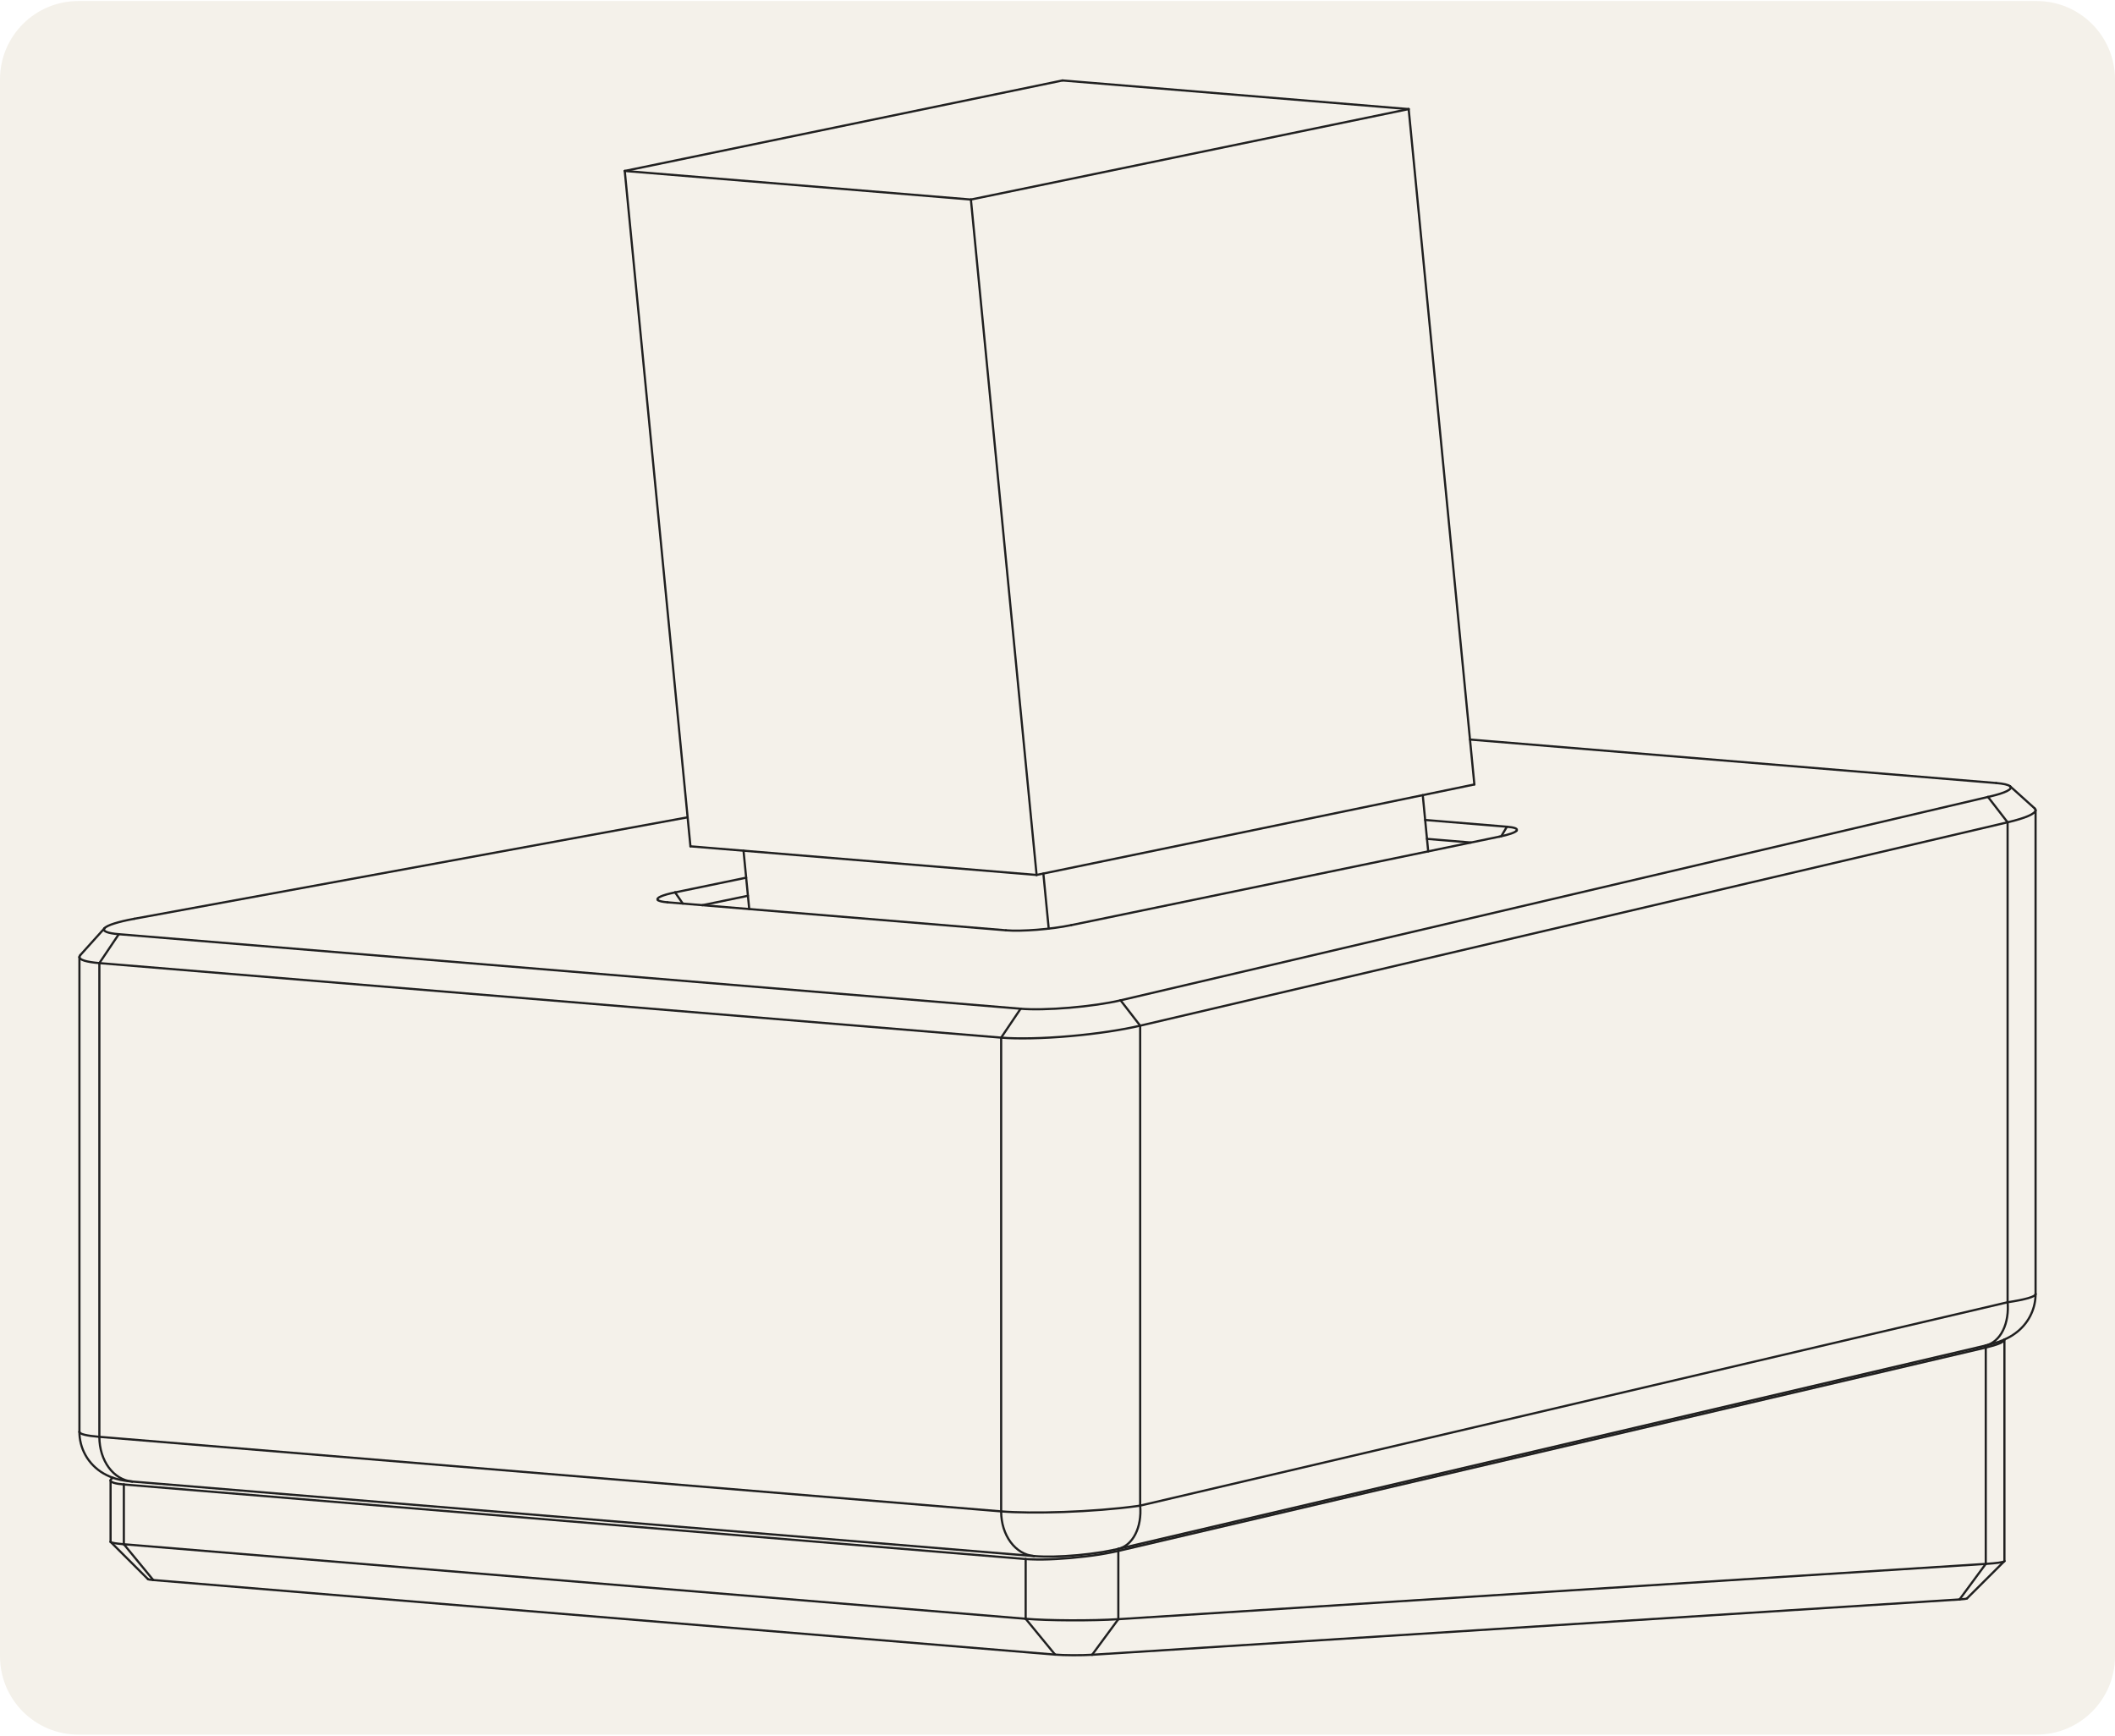
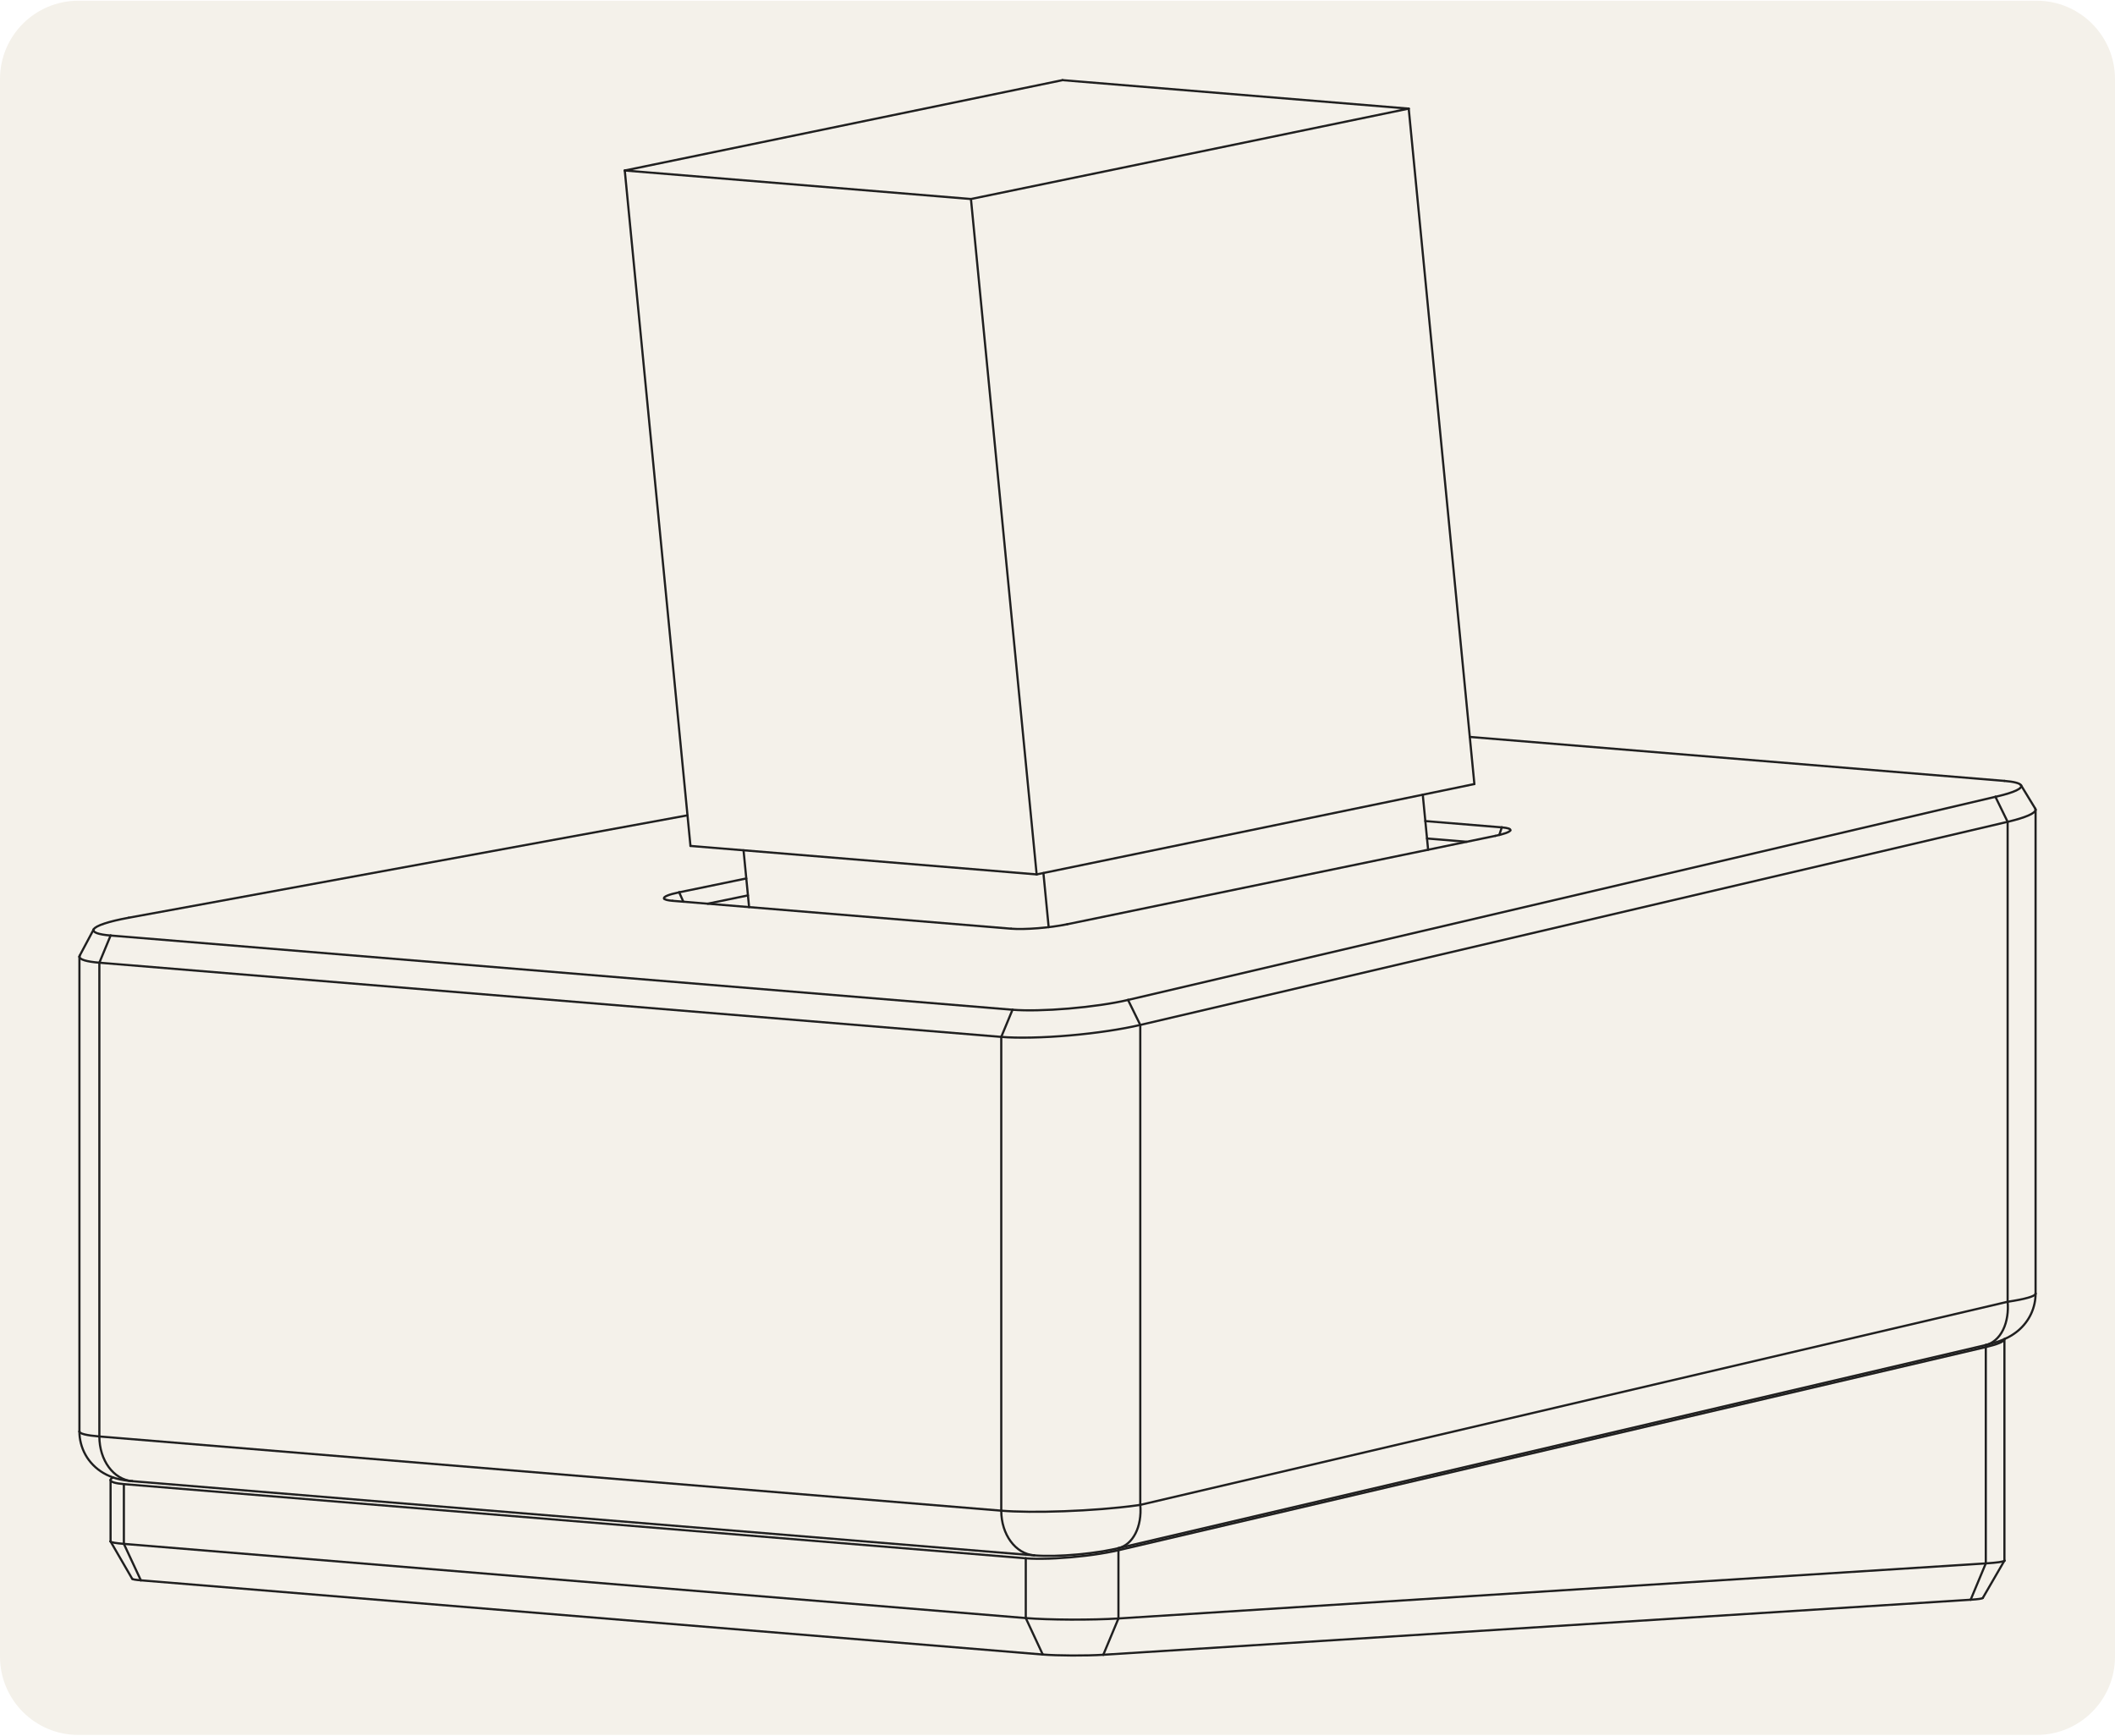
- <svg xmlns="http://www.w3.org/2000/svg" width="407px" height="334px" viewBox="-34.593 -32.857 67.9 55.655" version="1.1">
-   <rect x="-34.593" y="-32.857" width="67.9" height="55.655" rx="2.515" fill="#f4f1ea" />
+ <svg xmlns="http://www.w3.org/2000/svg" width="407px" height="334px" viewBox="-34.616 -32.781 67.901 55.676" version="1.1">
+   <rect x="-34.616" y="-32.781" width="67.901" height="55.676" rx="2.515" fill="#f4f1ea" />
  <g transform="scale(1,-1)" stroke-linecap="round">
    <g fill="none" stroke="rgb(32,32,32)" stroke-width="0.07" id="visible">
-       <line x1="-2.452" y1="-0.422" x2="-31.403" y2="1.971" />
-       <path d="M -31.403,1.971 C -31.815,2.005 -32.046,2.075 -32.043,2.167" />
-       <path d="M -32.043,2.167 Q -32.043,2.195 -32.016,2.226" />
-       <line x1="-1.827" y1="0.506" x2="-30.779" y2="2.899" />
-       <path d="M 2.011,-0.038 C 1.428,-0.175 0.601,-0.301 -0.246,-0.374 C -1.092,-0.449 -1.929,-0.466 -2.452,-0.422" />
-       <path d="M -30.779,2.899 C -31.146,2.928 -31.32,3.001 -31.235,3.093" />
-       <path d="M -31.235,3.093 C -31.152,3.188 -30.796,3.3 -30.282,3.394" />
-       <path d="M 1.382,0.776 C 0.962,0.677 0.353,0.589 -0.256,0.538 C -0.865,0.486 -1.458,0.474 -1.827,0.506" />
-       <line x1="12.6" y1="9.148" x2="29.492" y2="7.752" />
-       <path d="M 29.492,7.752 C 29.73,7.732 29.886,7.696 29.939,7.648" />
-       <path d="M 29.939,7.648 C 30.039,7.562 29.797,7.437 29.298,7.321 C 29.277,7.316 29.254,7.311 29.23,7.305" />
-       <line x1="-30.283" y1="3.394" x2="-12.518" y2="6.651" />
-       <line x1="29.23" y1="7.305" x2="1.382" y2="0.776" />
-       <line x1="-10.638" y1="4.713" x2="-12.92" y2="4.241" />
-       <path d="M -12.92,4.241 A 1.5,0.209 5.556 0,1 -13.469,3.992" />
-       <path d="M -13.469,3.992 A 1.5,0.209 5.556 0,1 -13.165,3.923" />
-       <line x1="-13.165" y1="3.923" x2="-2.299" y2="3.024" />
-       <path d="M -2.299,3.024 A 1.5,0.209 5.556 0,1 -0.202,3.19" />
-       <line x1="-0.202" y1="3.19" x2="13.54" y2="6.03" />
-       <path d="M 13.54,6.03 A 1.5,0.209 5.556 0,1 14.095,6.221" />
-       <path d="M 14.095,6.221 A 1.5,0.209 5.556 0,1 13.785,6.349" />
-       <line x1="13.785" y1="6.349" x2="11.16" y2="6.566" />
-       <line x1="29.859" y1="6.491" x2="2.011" y2="-0.038" />
-       <path d="M 30.727,6.939 Q 30.757,6.912 30.757,6.882" />
-       <path d="M 30.757,6.882 C 30.76,6.77 30.437,6.626 29.859,6.491" />
-       <line x1="-12.045" y1="3.83" x2="-10.582" y2="4.132" />
-       <line x1="11.219" y1="5.959" x2="12.631" y2="5.842" />
-       <line x1="-30.617" y1="-16.686" x2="-1.665" y2="-19.079" />
-       <line x1="-30.617" y1="-14.767" x2="-1.665" y2="-17.161" />
-       <path d="M -1.665,-19.079 A 2.0,0.13 0.0 0,1 1.31,-19.092" />
-       <path d="M -1.665,-17.161 Q -1.586,-17.165 -1.506,-17.17 Q -1.416,-17.173 -1.326,-17.175 Q -1.227,-17.176 -1.129,-17.176 Q -1.022,-17.173 -0.916,-17.171 Q -0.804,-17.166 -0.692,-17.161 Q -0.46,-17.148 -0.221,-17.128 Q 0.02,-17.106 0.258,-17.078 Q 0.375,-17.063 0.492,-17.048 Q 0.604,-17.031 0.717,-17.015 Q 0.823,-16.996 0.93,-16.978 Q 1.029,-16.959 1.129,-16.94 Q 1.219,-16.921 1.31,-16.901" />
-       <line x1="-29.673" y1="-17.835" x2="-0.721" y2="-20.229" />
-       <path d="M 29.158,-10.372 C 29.346,-10.327 29.497,-10.282 29.6,-10.238 C 29.701,-10.194 29.755,-10.152 29.757,-10.114" />
-       <line x1="1.31" y1="-16.901" x2="29.158" y2="-10.372" />
-       <path d="M -30.969,-14.552 Q -31.043,-14.596 -31.043,-14.635" />
-       <path d="M -31.043,-14.635 C -31.044,-14.697 -30.891,-14.745 -30.617,-14.767" />
-       <path d="M -31.043,-16.606 A 2.0,0.13 0.0 0,1 -31.039,-16.614" />
-       <path d="M -31.039,-16.614 A 2.0,0.13 0.0 0,1 -30.617,-16.686" />
-       <path d="M -0.721,-20.229 A 0.8,0.052 0.0 0,1 0.469,-20.234" />
-       <line x1="1.31" y1="-19.092" x2="29.158" y2="-17.317" />
-       <path d="M -29.842,-17.807 A 0.8,0.052 0.0 0,1 -29.673,-17.835" />
-       <path d="M 28.317,-18.458 A 0.8,0.052 0.0 0,1 28.555,-18.425" />
-       <line x1="0.469" y1="-20.234" x2="28.317" y2="-18.458" />
-       <path d="M 29.158,-17.317 A 2.0,0.13 0.0 0,1 29.753,-17.232" />
-       <path d="M 29.753,-17.232 A 2.0,0.13 0.0 0,1 29.757,-17.224" />
-       <line x1="-10.54" y1="3.706" x2="-10.723" y2="5.579" />
-       <line x1="-0.925" y1="3.078" x2="-1.097" y2="4.846" />
-       <line x1="11.258" y1="5.558" x2="11.083" y2="7.363" />
-       <line x1="-12.427" y1="5.72" x2="-14.536" y2="27.402" />
-       <line x1="-14.536" y1="27.402" x2="-0.482" y2="30.307" />
-       <line x1="-1.314" y1="4.801" x2="-3.423" y2="26.484" />
-       <line x1="-3.423" y1="26.484" x2="10.631" y2="29.388" />
-       <line x1="12.74" y1="7.706" x2="10.631" y2="29.388" />
-       <line x1="-1.314" y1="4.801" x2="12.74" y2="7.706" />
-       <line x1="-12.427" y1="5.72" x2="-1.314" y2="4.801" />
-       <line x1="-14.536" y1="27.402" x2="-3.423" y2="26.484" />
-       <line x1="-0.482" y1="30.307" x2="10.631" y2="29.388" />
-       <line x1="-31.403" y1="-13.238" x2="-31.403" y2="1.971" />
-       <line x1="-2.452" y1="-15.631" x2="-31.403" y2="-13.238" />
-       <line x1="-2.452" y1="-15.631" x2="-2.452" y2="-0.422" />
-       <path d="M -31.403,-13.238 C -31.812,-13.204 -32.044,-13.148 -32.043,-13.078" />
-       <path d="M -2.452,-15.631 A 1.5,1.177 -94.726 0,1 -1.395,-17.066" />
-       <path d="M -31.403,-13.238 A 1.5,1.177 -94.726 0,1 -30.347,-14.673" />
-       <path d="M -2.452,-0.422 L -1.827,0.506" />
-       <line x1="-31.403" y1="1.971" x2="-30.779" y2="2.899" />
-       <path d="M 2.011,-15.446 C 1.968,-15.452 1.923,-15.458 1.878,-15.465 C 1.234,-15.554 0.368,-15.621 -0.433,-15.65 C -1.238,-15.679 -1.971,-15.671 -2.452,-15.631" />
-       <line x1="2.011" y1="-15.446" x2="2.011" y2="-0.038" />
-       <path d="M 2.011,-15.446 A 1.5,1.03 -76.805 0,0 1.302,-16.837" />
-       <line x1="2.011" y1="-0.038" x2="1.382" y2="0.776" />
-       <line x1="29.859" y1="-8.917" x2="29.859" y2="6.491" />
-       <line x1="29.859" y1="-8.917" x2="2.011" y2="-15.446" />
-       <path d="M 29.859,-8.917 C 29.887,-9.215 29.845,-9.555 29.712,-9.819 C 29.583,-10.086 29.368,-10.26 29.15,-10.308" />
-       <path d="M 30.757,-8.654 C 30.757,-8.738 30.417,-8.834 29.859,-8.917" />
-       <path d="M 29.859,6.491 L 29.23,7.305" />
-       <line x1="-12.673" y1="3.882" x2="-12.92" y2="4.241" />
-       <line x1="13.603" y1="6.043" x2="13.785" y2="6.349" />
-       <line x1="-1.665" y1="-19.079" x2="-1.665" y2="-17.161" />
-       <line x1="-30.617" y1="-16.686" x2="-30.617" y2="-14.767" />
-       <line x1="1.31" y1="-19.092" x2="1.31" y2="-16.901" />
-       <line x1="-30.617" y1="-16.686" x2="-29.673" y2="-17.835" />
-       <line x1="-1.665" y1="-19.079" x2="-0.721" y2="-20.229" />
-       <line x1="1.31" y1="-19.092" x2="0.469" y2="-20.234" />
-       <line x1="29.158" y1="-17.317" x2="29.158" y2="-10.372" />
-       <line x1="29.158" y1="-17.317" x2="28.317" y2="-18.458" />
-       <line x1="-32.043" y1="-13.078" x2="-32.043" y2="2.167" />
-       <line x1="-1.395" y1="-17.066" x2="-30.347" y2="-14.673" />
-       <path d="M -30.347,-14.673 C -30.429,-14.666 -30.511,-14.657 -30.594,-14.644 C -30.685,-14.63 -30.781,-14.609 -30.88,-14.58 C -31.012,-14.542 -31.143,-14.486 -31.273,-14.411 C -31.514,-14.271 -31.72,-14.061 -31.851,-13.821 C -31.985,-13.581 -32.044,-13.318 -32.043,-13.078" />
-       <path d="M -32.016,2.226 L -31.235,3.093" />
-       <path d="M 1.302,-16.837 C 1.256,-16.847 1.203,-16.86 1.157,-16.869" />
-       <path d="M -1.395,-17.066 C -1.199,-17.081 -0.989,-17.086 -0.764,-17.081 C -0.291,-17.071 0.278,-17.021 0.805,-16.935 C 0.926,-16.915 1.043,-16.893 1.157,-16.869" />
-       <line x1="29.149" y1="-10.308" x2="1.302" y2="-16.837" />
-       <path d="M 30.757,-8.654 C 30.757,-8.863 30.713,-9.086 30.616,-9.295 C 30.521,-9.504 30.373,-9.697 30.192,-9.847 C 30.083,-9.937 29.97,-10.011 29.852,-10.069 C 29.75,-10.12 29.652,-10.161 29.557,-10.193 C 29.421,-10.238 29.285,-10.277 29.149,-10.308" />
-       <path d="M 30.727,6.939 L 29.939,7.648" />
-       <line x1="30.757" y1="-8.654" x2="30.757" y2="6.882" />
-       <line x1="-31.043" y1="-16.606" x2="-31.043" y2="-14.635" />
-       <line x1="-29.842" y1="-17.807" x2="-31.039" y2="-16.614" />
-       <line x1="29.757" y1="-17.224" x2="29.757" y2="-10.114" />
-       <line x1="28.555" y1="-18.425" x2="29.753" y2="-17.232" />
+       <line x1="-2.471" y1="-0.485" x2="-31.426" y2="1.897" />
+       <path d="M -31.426,1.897 C -31.837,1.93 -32.068,2 -32.066,2.092" />
+       <path d="M -32.066,2.092 Q -32.066,2.108 -32.057,2.125" />
+       <line x1="-2.11" y1="0.387" x2="-31.065" y2="2.77" />
+       <path d="M 1.992,-0.101 C 1.409,-0.238 0.582,-0.364 -0.265,-0.437 C -1.111,-0.512 -1.948,-0.529 -2.471,-0.485" />
+       <path d="M -31.065,2.77 C -31.458,2.801 -31.66,2.875 -31.607,2.969" />
+       <path d="M -31.607,2.969 C -31.551,3.083 -31.127,3.224 -30.483,3.341" />
+       <path d="M 1.6,0.702 C 1.109,0.586 0.4,0.484 -0.302,0.425 C -1.004,0.365 -1.683,0.351 -2.11,0.387" />
+       <line x1="12.571" y1="9.146" x2="29.734" y2="7.734" />
+       <path d="M 29.734,7.734 C 30.04,7.709 30.228,7.66 30.267,7.595" />
+       <path d="M 30.267,7.595 C 30.331,7.497 30.048,7.363 29.514,7.239 C 29.491,7.234 29.468,7.228 29.446,7.223" />
+       <line x1="-30.484" y1="3.341" x2="-12.545" y2="6.628" />
+       <line x1="29.446" y1="7.223" x2="1.599" y2="0.702" />
+       <line x1="-10.657" y1="4.602" x2="-12.812" y2="4.157" />
+       <path d="M -12.812,4.157 A 1.289,0.179 5.555 0,1 -13.293,3.952" />
+       <path d="M -13.293,3.952 A 1.289,0.179 5.555 0,1 -13.022,3.884" />
+       <line x1="-13.022" y1="3.884" x2="-2.155" y2="2.989" />
+       <path d="M -2.155,2.989 A 1.289,0.179 5.555 0,1 -0.353,3.132" />
+       <line x1="-0.353" y1="3.132" x2="13.388" y2="5.969" />
+       <path d="M 13.388,5.969 A 1.289,0.179 5.555 0,1 13.872,6.144" />
+       <path d="M 13.872,6.144 A 1.289,0.179 5.555 0,1 13.598,6.242" />
+       <line x1="13.598" y1="6.242" x2="11.143" y2="6.444" />
+       <line x1="29.838" y1="6.42" x2="1.992" y2="-0.101" />
+       <path d="M 30.725,6.844 Q 30.735,6.827 30.735,6.81" />
+       <path d="M 30.735,6.81 C 30.738,6.698 30.415,6.555 29.838,6.42" />
+       <line x1="-11.899" y1="3.791" x2="-10.604" y2="4.058" />
+       <line x1="11.198" y1="5.885" x2="12.476" y2="5.78" />
+       <line x1="-30.639" y1="-16.761" x2="-1.684" y2="-19.143" />
+       <line x1="-30.639" y1="-14.842" x2="-1.684" y2="-17.224" />
+       <path d="M -1.684,-19.143 A 2.0,0.129 3.9840093806040684e-16 0,1 1.291,-19.156" />
+       <path d="M -1.684,-17.224 Q -1.605,-17.229 -1.525,-17.234 Q -1.435,-17.237 -1.345,-17.239 Q -1.246,-17.239 -1.148,-17.239 Q -1.041,-17.237 -0.935,-17.235 Q -0.823,-17.23 -0.711,-17.225 Q -0.479,-17.212 -0.24,-17.192 Q 0.001,-17.17 0.239,-17.142 Q 0.356,-17.127 0.473,-17.112 Q 0.585,-17.095 0.698,-17.078 Q 0.804,-17.06 0.911,-17.042 Q 1.01,-17.023 1.11,-17.004 Q 1.2,-16.984 1.291,-16.965" />
+       <line x1="-30.094" y1="-17.931" x2="-1.139" y2="-20.313" />
+       <path d="M 29.137,-10.443 C 29.325,-10.399 29.475,-10.354 29.578,-10.31 C 29.68,-10.266 29.734,-10.224 29.735,-10.187" />
+       <line x1="1.291" y1="-16.965" x2="29.137" y2="-10.443" />
+       <path d="M -30.991,-14.627 Q -31.066,-14.672 -31.066,-14.71" />
+       <path d="M -31.066,-14.71 C -31.066,-14.773 -30.914,-14.82 -30.639,-14.842" />
+       <path d="M -31.066,-16.681 A 2.0,0.129 -1.9920046903020342e-16 0,1 -31.065,-16.686" />
+       <path d="M -31.065,-16.686 A 2.0,0.129 -1.9920046903020342e-16 0,1 -30.639,-16.761" />
+       <path d="M -1.139,-20.313 A 1.307,0.084 3.9840093806040684e-16 0,1 0.805,-20.321" />
+       <line x1="1.291" y1="-19.156" x2="29.137" y2="-17.388" />
+       <path d="M -30.372,-17.882 A 1.307,0.084 -1.9920046903020342e-16 0,1 -30.094,-17.931" />
+       <path d="M 28.651,-18.554 A 1.307,0.084 0.0 0,1 29.041,-18.497" />
+       <line x1="0.805" y1="-20.321" x2="28.651" y2="-18.554" />
+       <path d="M 29.137,-17.388 A 2.0,0.129 0.0 0,1 29.734,-17.301" />
+       <path d="M 29.734,-17.301 A 2.0,0.129 0.0 0,1 29.735,-17.296" />
+       <line x1="-10.567" y1="3.682" x2="-10.745" y2="5.506" />
+       <line x1="-0.949" y1="3.038" x2="-1.118" y2="4.776" />
+       <line x1="11.233" y1="5.524" x2="11.061" y2="7.291" />
+       <line x1="-12.449" y1="5.646" x2="-14.558" y2="27.33" />
+       <line x1="-14.558" y1="27.33" x2="-0.505" y2="30.231" />
+       <line x1="-1.335" y1="4.732" x2="-3.444" y2="26.415" />
+       <line x1="-3.444" y1="26.415" x2="10.61" y2="29.317" />
+       <line x1="12.718" y1="7.633" x2="10.61" y2="29.317" />
+       <line x1="-1.335" y1="4.732" x2="12.718" y2="7.633" />
+       <line x1="-12.449" y1="5.646" x2="-1.335" y2="4.732" />
+       <line x1="-14.558" y1="27.33" x2="-3.444" y2="26.415" />
+       <line x1="-0.505" y1="30.231" x2="10.61" y2="29.317" />
+       <line x1="-31.426" y1="-13.313" x2="-31.426" y2="1.897" />
+       <line x1="-2.471" y1="-15.695" x2="-31.426" y2="-13.313" />
+       <line x1="-2.471" y1="-15.695" x2="-2.471" y2="-0.485" />
+       <path d="M -31.426,-13.313 C -31.834,-13.279 -32.067,-13.223 -32.066,-13.154" />
+       <path d="M -2.471,-15.695 A 1.5,1.177 -94.703 0,1 -1.414,-17.13" />
+       <path d="M -31.426,-13.313 A 1.5,1.177 -94.703 0,1 -30.369,-14.748" />
+       <path d="M -2.11,0.387 L -2.471,-0.485" />
+       <line x1="-31.065" y1="2.77" x2="-31.426" y2="1.897" />
+       <path d="M 1.992,-15.509 C 1.949,-15.516 1.905,-15.522 1.859,-15.528 C 1.215,-15.617 0.349,-15.684 -0.452,-15.713 C -1.257,-15.743 -1.99,-15.735 -2.471,-15.695" />
+       <line x1="1.992" y1="-15.509" x2="1.992" y2="-0.101" />
+       <path d="M 1.992,-15.509 A 1.5,1.03 -76.82 0,0 1.282,-16.901" />
+       <line x1="1.599" y1="0.702" x2="1.992" y2="-0.101" />
+       <line x1="29.838" y1="-8.988" x2="29.838" y2="6.42" />
+       <line x1="29.838" y1="-8.988" x2="1.992" y2="-15.509" />
+       <path d="M 29.838,-8.988 C 29.866,-9.287 29.823,-9.627 29.691,-9.891 C 29.561,-10.158 29.346,-10.332 29.128,-10.38" />
+       <path d="M 30.735,-8.726 C 30.736,-8.81 30.396,-8.905 29.838,-8.988" />
+       <path d="M 29.446,7.223 L 29.838,6.42" />
+       <line x1="-12.677" y1="3.855" x2="-12.812" y2="4.157" />
+       <line x1="13.518" y1="5.998" x2="13.598" y2="6.242" />
+       <line x1="-1.684" y1="-19.143" x2="-1.684" y2="-17.224" />
+       <line x1="-30.639" y1="-16.761" x2="-30.639" y2="-14.842" />
+       <line x1="1.291" y1="-19.156" x2="1.291" y2="-16.965" />
+       <line x1="-30.094" y1="-17.931" x2="-30.639" y2="-16.761" />
+       <line x1="-1.139" y1="-20.313" x2="-1.684" y2="-19.143" />
+       <line x1="0.805" y1="-20.321" x2="1.291" y2="-19.156" />
+       <line x1="29.137" y1="-17.388" x2="29.137" y2="-10.443" />
+       <line x1="28.651" y1="-18.554" x2="29.137" y2="-17.388" />
+       <line x1="-32.066" y1="-13.154" x2="-32.066" y2="2.092" />
+       <line x1="-1.414" y1="-17.13" x2="-30.369" y2="-14.748" />
+       <path d="M -30.369,-14.748 C -30.45,-14.742 -30.532,-14.732 -30.615,-14.719 C -30.707,-14.705 -30.802,-14.684 -30.901,-14.656 C -31.033,-14.618 -31.165,-14.562 -31.294,-14.487 C -31.536,-14.347 -31.742,-14.137 -31.874,-13.897 C -32.007,-13.657 -32.067,-13.394 -32.066,-13.154" />
+       <path d="M -31.607,2.969 L -32.057,2.125" />
+       <path d="M 1.282,-16.901 C 1.237,-16.911 1.183,-16.924 1.138,-16.933" />
+       <path d="M -1.414,-17.13 C -1.218,-17.145 -1.007,-17.15 -0.783,-17.145 C -0.31,-17.135 0.259,-17.085 0.786,-16.999 C 0.906,-16.979 1.024,-16.957 1.138,-16.933" />
+       <line x1="29.128" y1="-10.38" x2="1.282" y2="-16.901" />
+       <path d="M 30.735,-8.726 C 30.735,-8.935 30.691,-9.158 30.595,-9.367 C 30.499,-9.577 30.351,-9.769 30.171,-9.919 C 30.062,-10.009 29.948,-10.083 29.831,-10.141 C 29.729,-10.192 29.63,-10.233 29.535,-10.265 C 29.4,-10.31 29.264,-10.349 29.128,-10.38" />
+       <path d="M 30.267,7.595 L 30.725,6.844" />
+       <line x1="30.735" y1="-8.726" x2="30.735" y2="6.81" />
+       <line x1="-31.066" y1="-16.681" x2="-31.066" y2="-14.71" />
+       <line x1="-30.372" y1="-17.882" x2="-31.065" y2="-16.686" />
+       <line x1="29.735" y1="-17.296" x2="29.735" y2="-10.187" />
+       <line x1="29.041" y1="-18.497" x2="29.734" y2="-17.301" />
    </g>
  </g>
</svg>
